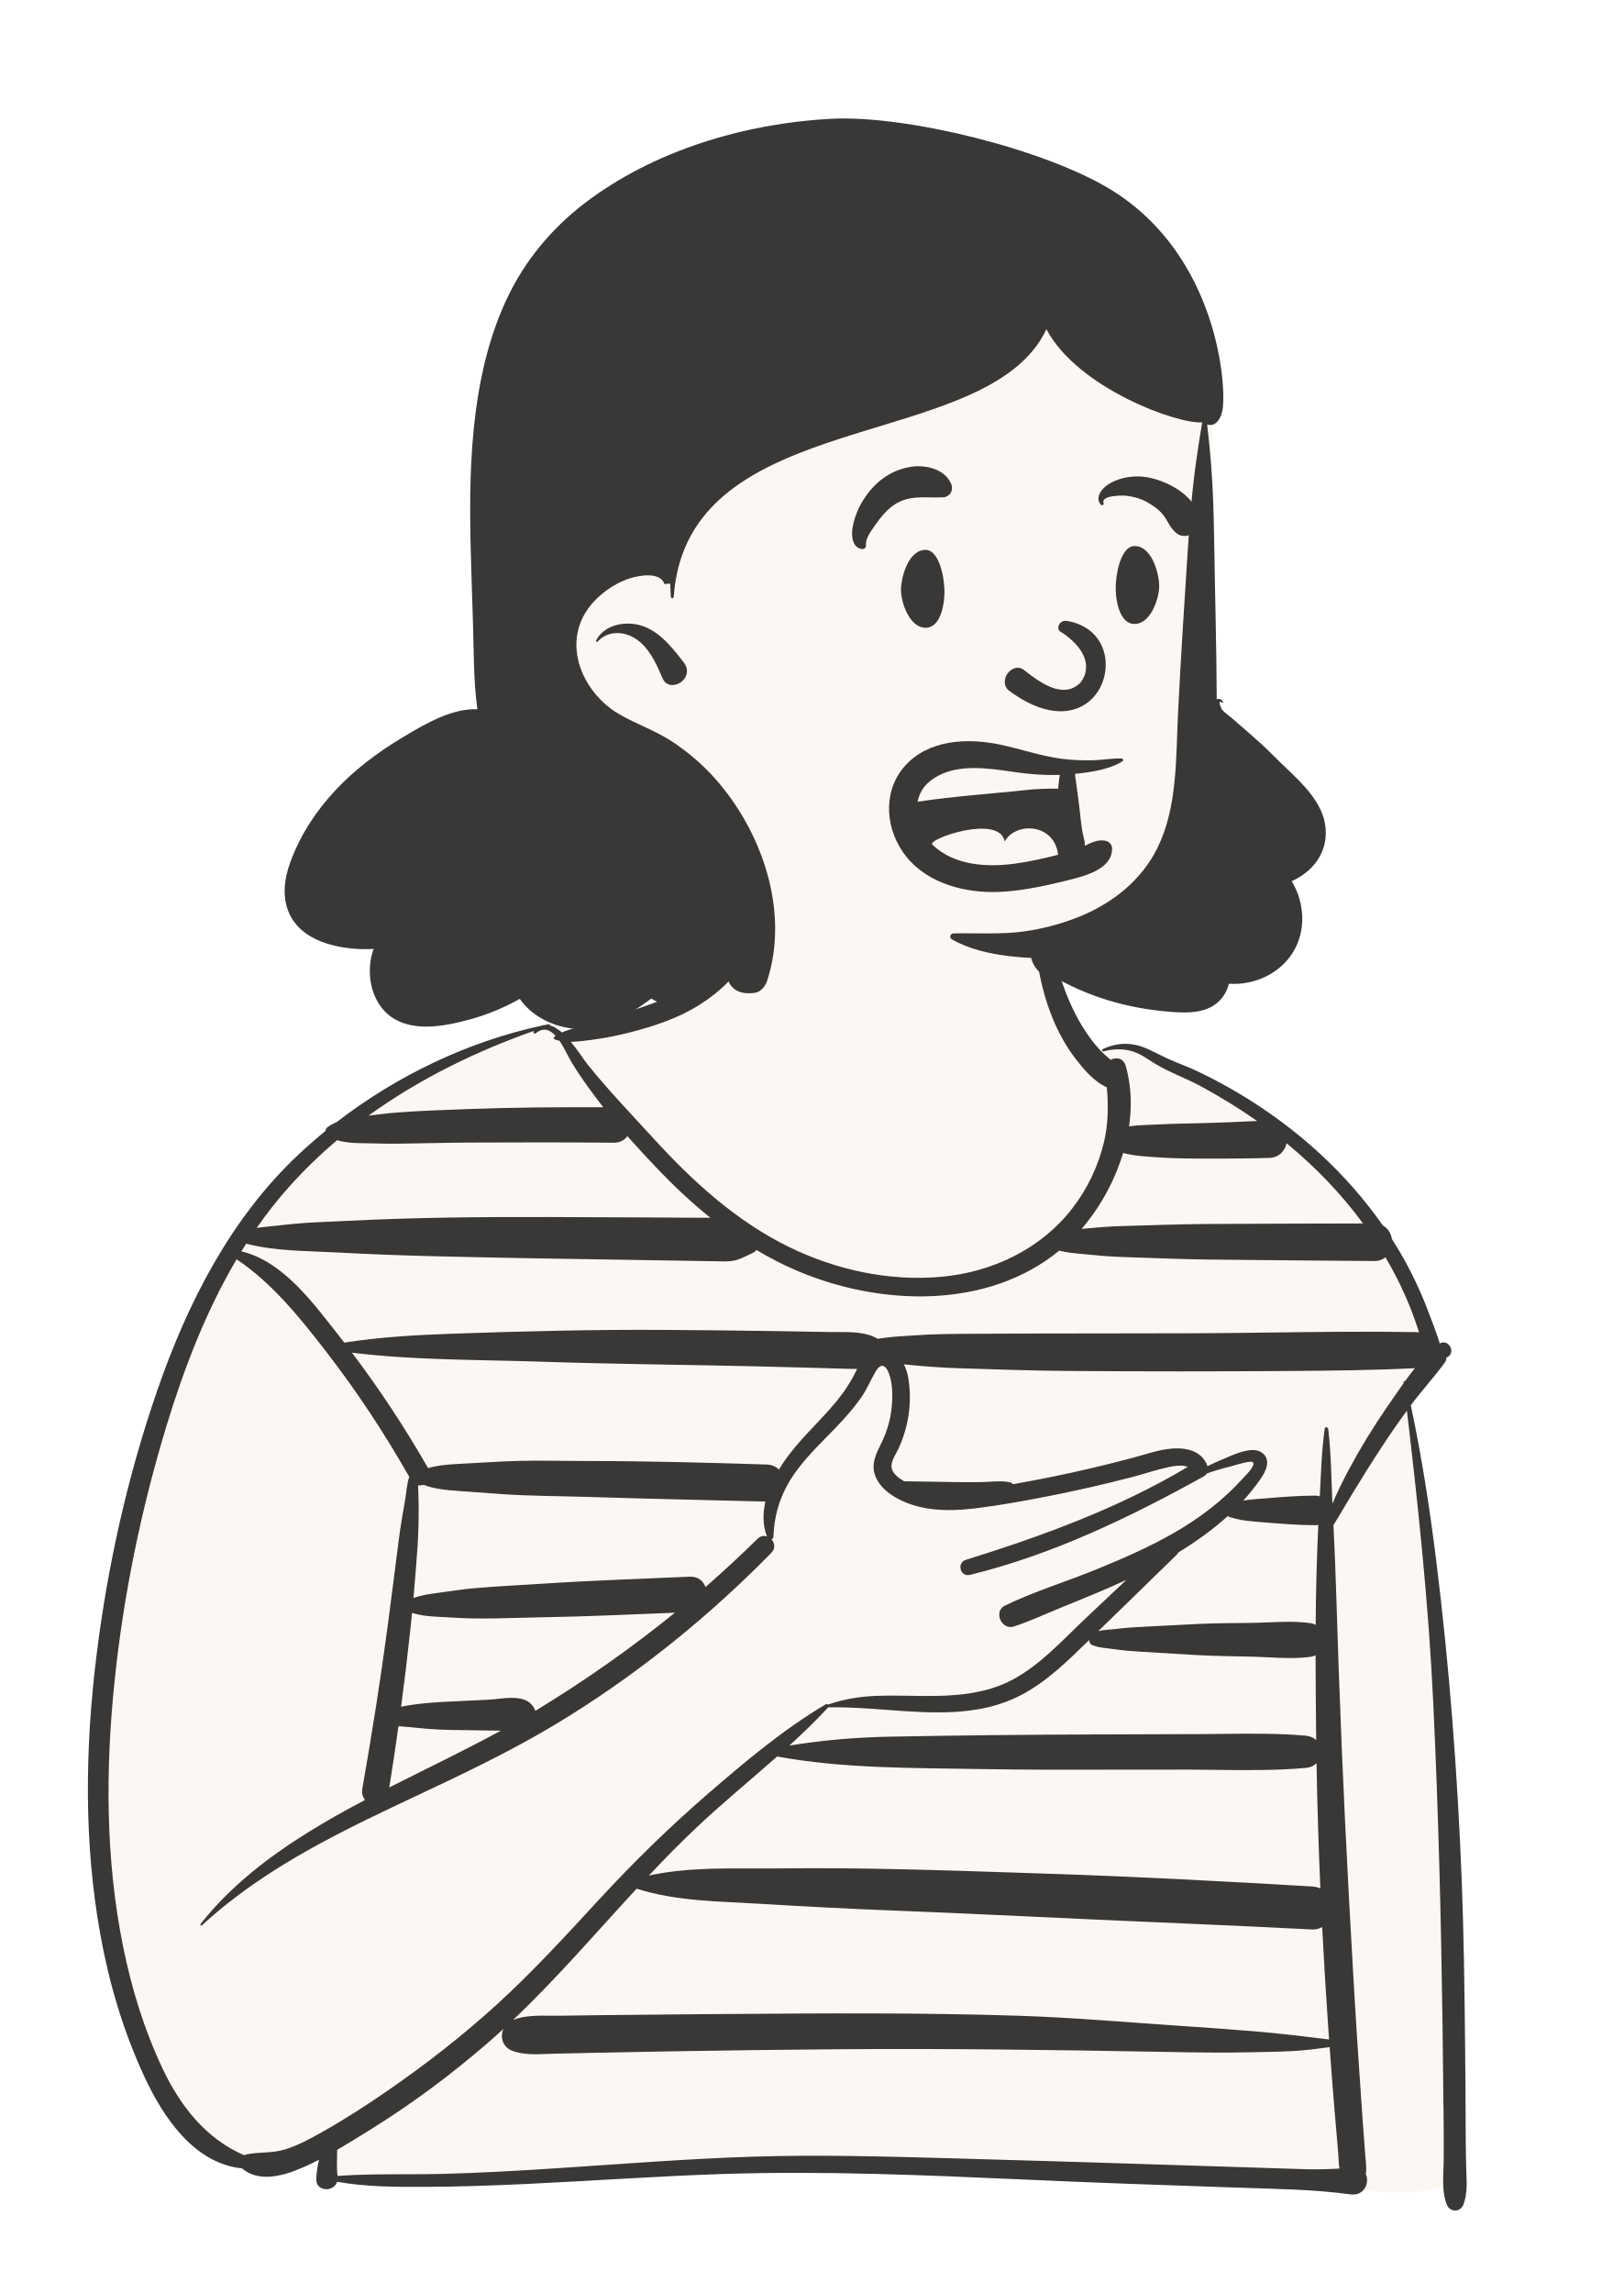
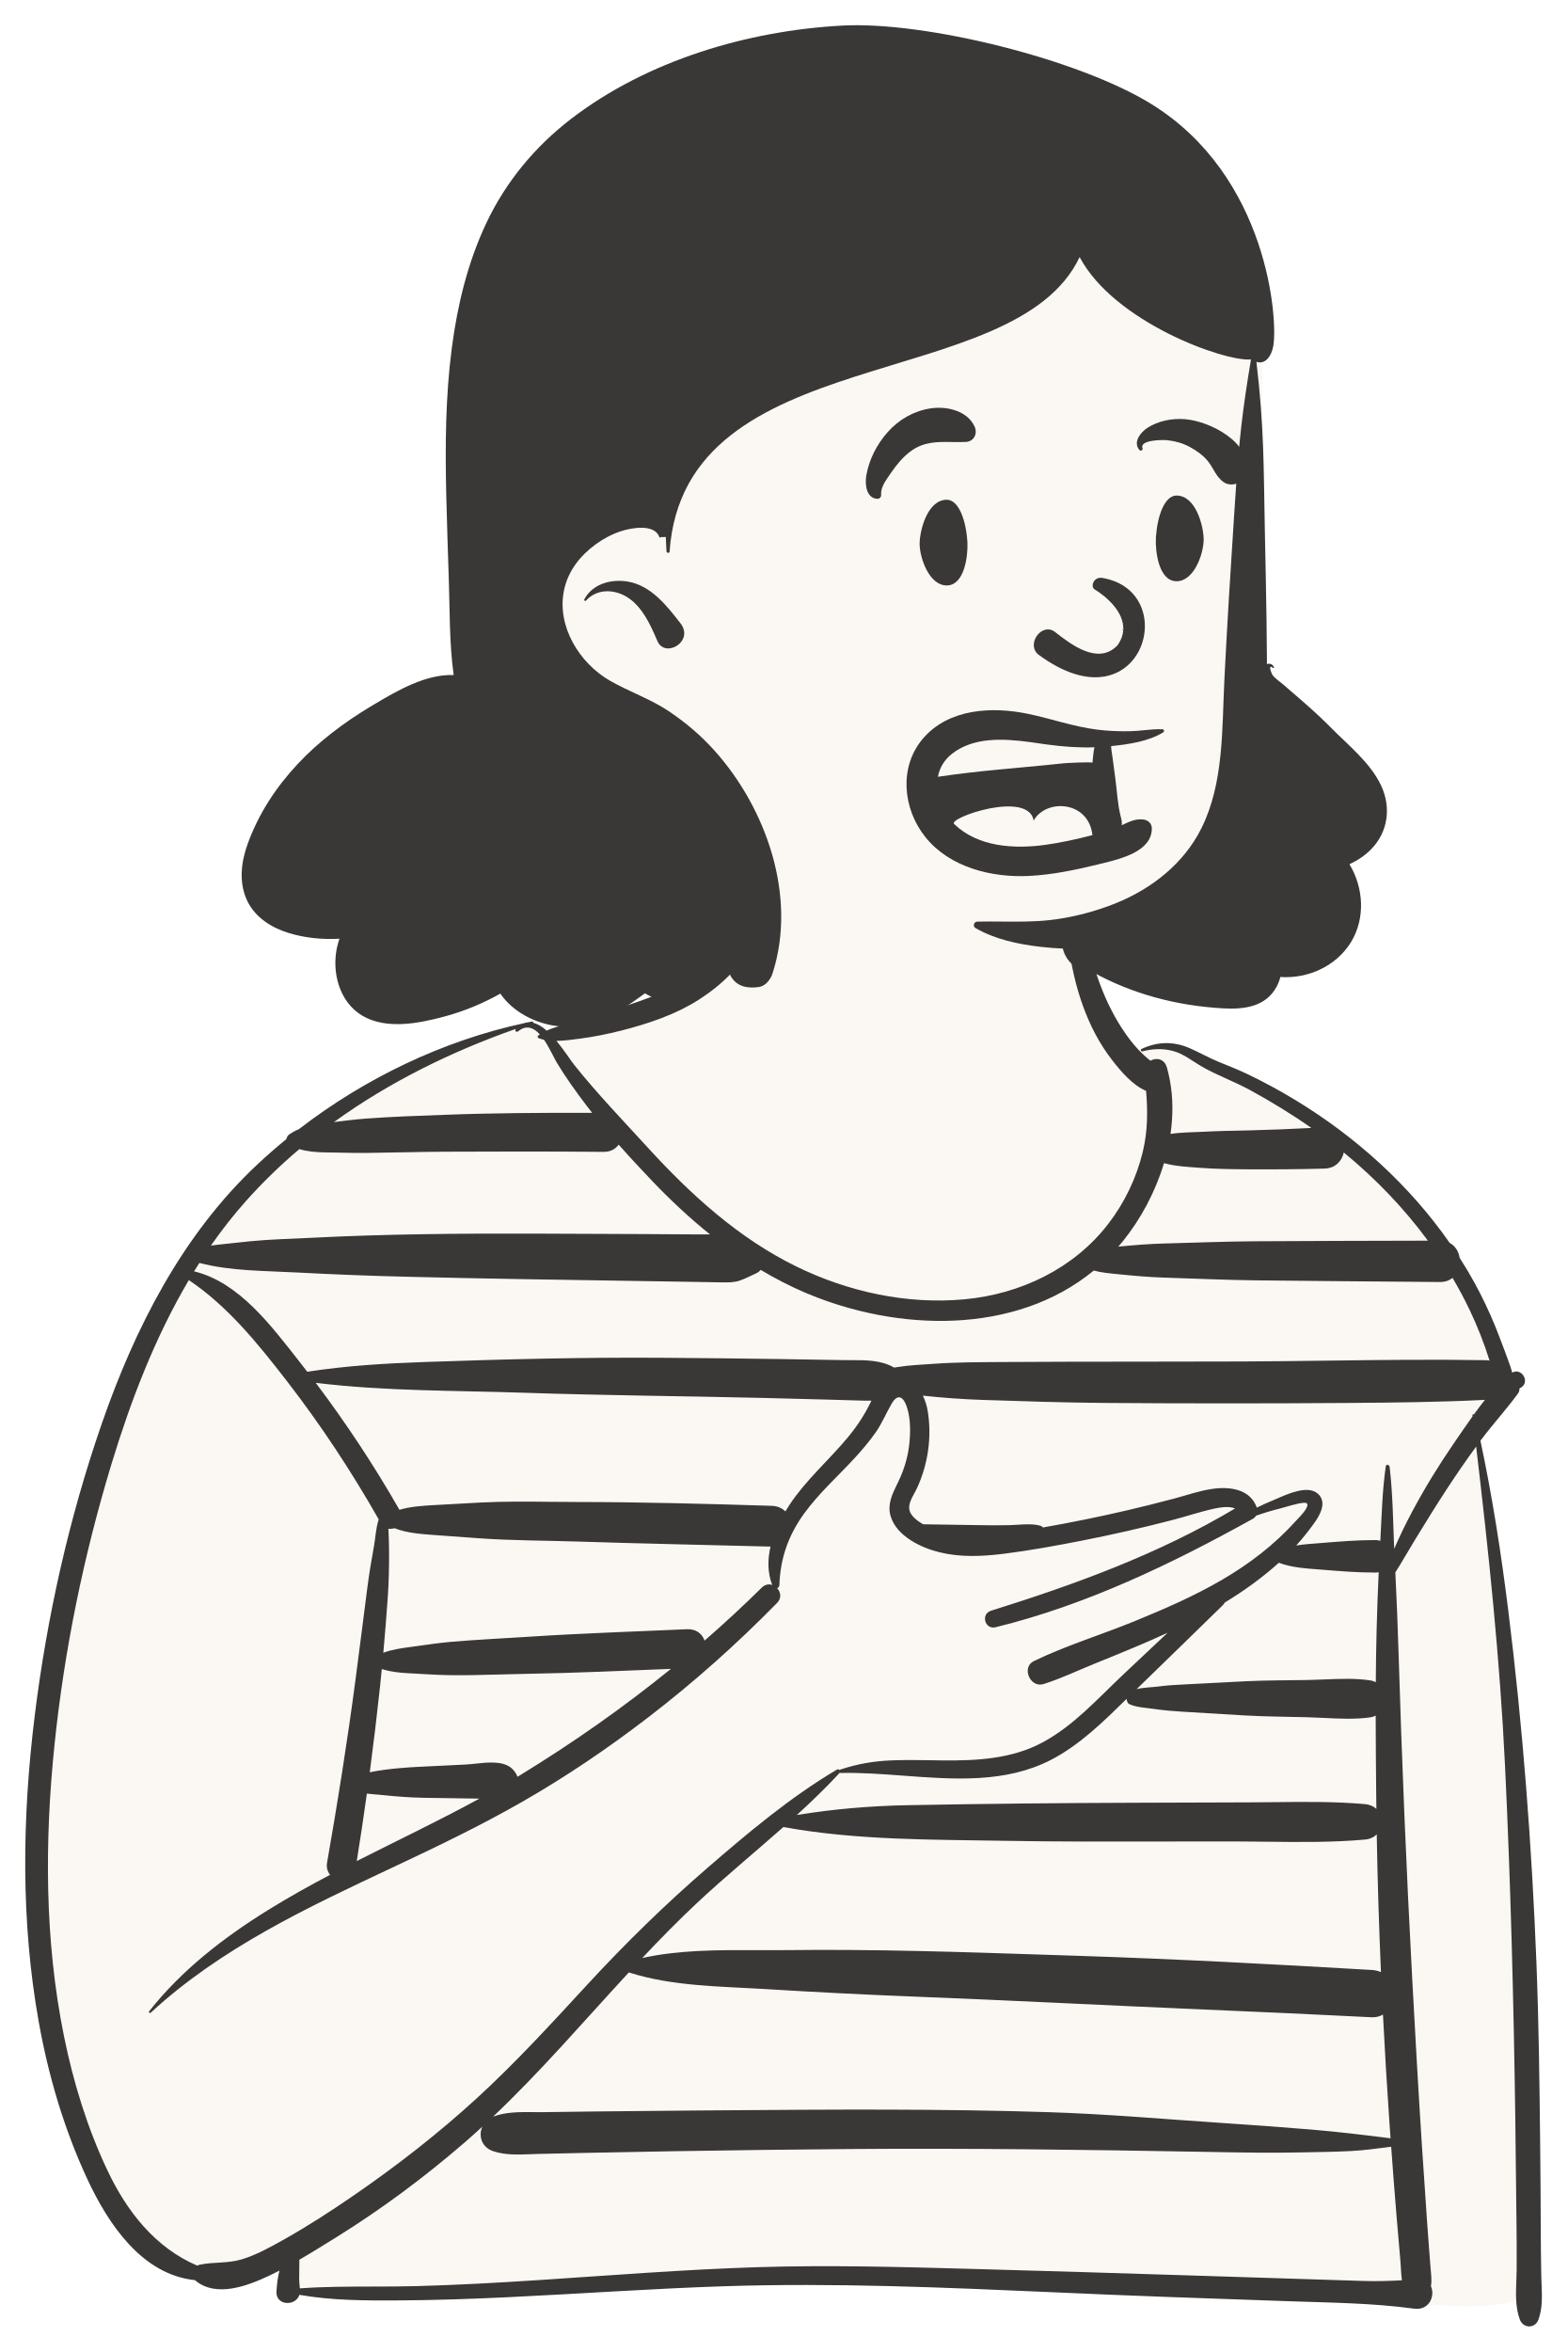
- <svg xmlns="http://www.w3.org/2000/svg" viewBox="0 0 850 1200">
+ <svg xmlns="http://www.w3.org/2000/svg" viewBox="34 50 746 1119">
  <g>
    <g transform="translate(0 459)">
      <path d="M700.283 450.342C693.597 429.797 701.561 406.067 696.356 383.919C694.572 375.159 691.181 342.612 687.777 323.581C685.873 312.935 697.266 309.629 699.016 305.38C711.338 267.21 621.451 177.413 615.964 174.105C607.742 169.353 600.467 165.263 592.433 160.408C568.997 152.176 540.894 129.274 519.647 143.984C482.835 89.186 497.398 21.671 477.423 13.647C457.448 5.622 398.46 -10.596 364.736 10.114C344.522 25.07 346.012 50.817 336.789 72.05C331.375 82.045 328.716 96.524 322.413 103.043C301 125.192 274.298 129.011 244.445 132.771C242.172 133.057 239.78 126.873 237.57 127.637C187.214 145.041 128.62 150.119 71.592 247.574C63.538 261.511 41.811 283.872 49.076 299.978C1.208 411.288 -45.892 661.824 85.453 724.304C89.651 726.989 118.133 712.589 122.774 712.722C130.51 712.945 115.687 731.728 122.774 728.381C174.803 732.329 461.09 722.145 570.828 732.329C646.292 731.764 694.088 744.995 711.513 731.764C704.547 714.931 704.87 696.899 707.072 679.102C723.109 667.168 703.284 583.066 704.962 558.439C719.974 540.443 708.021 472.95 700.283 450.342Z" transform="translate(49.42056 -49.41774)" fill="#FBF8F3" stroke="none" />
      <path d="M721.569 677.844C721.805 683.517 722.041 689.202 720.089 694.574C718.496 698.956 712.852 698.88 711.238 694.574C709.072 688.797 709.322 682.315 709.565 676.032C709.633 674.284 709.699 672.552 709.714 670.854C709.781 662.696 709.694 654.544 709.607 646.386C709.44 630.721 709.294 615.055 709.077 599.39C708.301 543.319 706.874 487.219 704.185 431.205C701.743 380.348 696.424 329.764 690.44 279.231C685.62 285.817 681.007 292.542 676.535 299.372C671.357 307.281 666.402 315.296 661.477 323.364C659.022 327.389 656.645 331.458 654.221 335.501C653.493 336.714 652.74 337.913 651.985 339.11C652.619 351.741 653.121 364.385 653.506 377.025C655.082 428.881 657.225 480.725 660.024 532.53C661.432 558.585 662.879 584.643 664.561 610.682C665.391 623.532 666.266 636.381 667.172 649.225C667.636 655.813 668.131 662.398 668.655 668.981C668.711 669.694 668.778 670.397 668.843 671.09C669.101 673.82 669.343 676.388 668.934 678.774C670.991 683.227 668.197 690.374 660.904 689.38C641.07 686.676 621.095 686.541 601.1 685.836C581.53 685.145 561.96 684.456 542.39 683.765C524.804 683.145 507.202 682.37 489.591 681.596C437.343 679.297 385.018 676.996 332.801 678.706C298.32 679.835 263.903 682.319 229.445 683.944C212.078 684.762 194.697 685.364 177.31 685.46C161.749 685.546 145.862 685.508 130.477 682.803C128.68 688.389 119.189 688.007 119.562 681.276C119.741 678.035 120.128 674.577 120.986 671.274C119.362 672.108 117.731 672.922 116.087 673.696C105.717 678.576 90.949 684.217 81.03 676.049C80.939 675.973 80.863 675.888 80.782 675.807C55.502 673.214 39.407 648.954 29.519 627.658C18.508 603.946 11.048 578.682 6.44 552.974C-2.142 505.096 -1.46 455.946 4.457 407.796C10.261 360.559 20.816 313.38 36.409 268.389C52.238 222.721 74.849 178.321 110.535 144.944C114.966 140.8 119.552 136.796 124.278 132.938C124.421 132.071 124.919 131.234 125.67 130.707C127.129 129.682 128.662 128.871 130.247 128.21C161.685 103.958 198.759 86.155 237.365 77.795C238.008 77.563 238.652 77.435 239.299 77.389C239.943 77.256 240.585 77.114 241.229 76.985C241.633 76.905 241.842 77.326 241.681 77.597C243.873 78.12 246.05 79.501 248.137 81.332C252.137 79.521 256.818 78.498 260.761 77.325C266.955 75.483 273.17 73.655 279.312 71.651C290.396 68.034 301.83 64.534 311.891 58.508C322.608 52.09 328.215 47.753 332.086 36.11C336.111 23.997 339.172 17.861 341.195 5.251C342.512 -2.952 356.653 -0.966 355.679 7.212C352.598 33.081 343.578 51.858 320.471 66.661C309.551 73.656 296.373 78.078 283.876 81.256C277.192 82.956 270.507 84.315 263.667 85.193C260.361 85.617 256.528 86.176 252.793 86.21C256.463 90.625 259.557 95.526 261.49 97.94C272.398 111.561 284.602 124.228 296.372 137.102C316.789 159.436 339.52 180.128 366.921 193.54C391.556 205.598 419.612 211.729 447.028 209.162C473.527 206.68 498.927 194.637 515.345 173.323C523.175 163.158 528.874 151.293 531.85 138.811C534.125 129.275 534.223 119.633 533.367 110.001C526.818 107.234 521.164 100.442 517.183 95.311C511.191 87.587 506.779 79.032 503.436 69.864C499.949 60.304 497.773 50.407 496.424 40.339C495.773 35.487 495.492 30.643 495.288 25.754C495.255 24.984 495.212 24.198 495.169 23.402C494.963 19.645 494.746 15.666 495.578 12.102C495.749 11.368 496.823 11.246 497.18 11.892C499.083 15.341 499.837 19.522 500.873 23.307C502.065 27.661 503.331 31.995 504.501 36.352C506.834 45.043 509.216 53.79 512.578 62.15C515.897 70.405 520.28 78.595 525.703 85.67C528.314 89.075 531.316 92.315 534.651 95.023C534.918 95.24 535.196 95.44 535.472 95.643C538.256 94.051 542.091 94.682 543.288 98.889C543.85 100.866 544.307 102.866 544.684 104.881C544.684 104.884 544.685 104.887 544.685 104.89C546.246 113.253 546.244 121.915 544.995 130.5C550.174 129.663 555.563 129.748 560.745 129.447C568.026 129.023 575.314 128.99 582.605 128.796C592.422 128.536 602.236 128.161 612.043 127.642C602.578 121.01 592.683 114.969 582.558 109.467C574.901 105.309 566.55 102.405 559.08 97.95C554.886 95.45 551.236 92.454 546.435 91.098C541.535 89.714 536.528 89.928 531.64 91.202C530.98 91.374 530.515 90.376 531.164 90.071C538.756 86.508 546.387 86.315 554.116 89.68C558.866 91.749 563.336 94.325 568.156 96.296C572.684 98.145 577.228 99.911 581.641 102.029C612.182 116.692 640.137 137.277 662.518 162.777C667.985 169.006 673.114 175.544 677.862 182.346C680.568 183.792 682.143 186.495 682.58 189.411C685.08 193.316 687.467 197.294 689.697 201.357C693.393 208.093 696.671 215.043 699.586 222.151C700.397 224.13 708.055 243.784 707.523 244.09C712.134 241.429 716.299 248.588 711.687 251.214C711.48 251.332 711.276 251.436 711.073 251.535C711.078 252.41 710.872 253.276 710.379 253.952C704.819 261.565 698.383 268.555 692.724 276.117C692.644 276.225 692.566 276.335 692.486 276.442C698.169 303.143 702.357 330.165 705.731 357.249C712.673 412.958 716.926 468.907 719.134 524.993C720.251 553.363 720.579 581.773 720.893 610.161C721.048 624.194 721.143 638.226 721.19 652.259C721.214 659.438 721.291 666.612 721.431 673.79C721.457 675.137 721.513 676.49 721.569 677.844ZM244.883 83.146C244.647 83.306 244.392 83.449 244.166 83.62C243.652 84.006 243.733 84.704 244.339 84.938C245.145 85.253 245.992 85.491 246.864 85.679C249.512 89.52 251.581 94.268 253.026 96.674C257.177 103.588 261.95 110.174 266.806 116.604C267.782 117.895 268.777 119.172 269.776 120.446C246.261 120.39 222.758 120.51 199.257 121.399C186.884 121.868 174.469 122.261 162.122 123.189C157.045 123.571 151.971 124.212 146.91 124.846C173.25 105.806 202.872 91.267 233.559 80.473C233.517 80.52 233.474 80.555 233.432 80.602C232.756 81.352 233.765 82.324 234.526 81.696C238.518 78.395 241.983 79.944 244.883 83.146ZM130.444 137.714C121.417 145.348 112.886 153.6 104.96 162.503C98.997 169.2 93.481 176.266 88.36 183.624C89.367 183.463 90.393 183.32 91.463 183.206C96.692 182.649 101.92 182.052 107.154 181.54C116.804 180.596 126.564 180.395 136.248 179.899C171.139 178.11 206.184 177.819 241.12 177.911C258.693 177.958 276.266 178.03 293.839 178.127C302.595 178.174 311.353 178.229 320.11 178.288C321.786 178.299 323.471 178.287 325.157 178.275L325.834 178.271C316.014 170.38 306.789 161.721 298.136 152.645C292.81 147.059 287.528 141.383 282.403 135.573C280.926 137.633 278.533 139.051 275.216 139.022C249.899 138.802 224.574 138.809 199.257 138.947C186.875 139.014 174.501 139.405 162.122 139.532C158.13 139.573 154.133 139.485 150.137 139.397L150.135 139.397C147.696 139.344 145.257 139.29 142.821 139.266C138.608 139.223 134.427 138.893 130.444 137.714ZM541.902 144.383C547.393 145.907 553.06 146.16 558.865 146.598C566.485 147.175 574.087 147.272 581.727 147.321C593.908 147.399 606.092 147.315 618.269 146.979C623.5 146.835 626.556 143.334 627.463 139.324C627.589 139.426 627.719 139.526 627.845 139.63C642.666 151.841 656.095 165.807 667.475 181.266C640.069 181.352 612.66 181.37 585.254 181.554C570.765 181.652 556.265 182.247 541.78 182.62C534.674 182.802 527.672 183.391 520.596 184.063C520.456 184.077 520.308 184.089 520.165 184.102C520.915 183.237 521.659 182.36 522.386 181.458C530.844 170.977 537.801 158.063 541.902 144.383ZM508.481 195.489C470.964 226.305 414.969 224.622 371.313 206.071C363.936 202.936 356.834 199.262 349.98 195.167C349.402 195.848 348.694 196.425 347.823 196.815C345.327 197.932 342.811 199.281 340.23 200.18C337.443 201.151 334.828 201.159 331.903 201.114C326.667 201.034 321.431 200.933 316.196 200.846C306.49 200.684 296.784 200.529 287.078 200.381C252.106 199.85 217.148 199.311 182.183 198.452C164.593 198.02 147.061 197.364 129.492 196.415C114.25 195.591 97.793 195.79 82.875 191.856C82.024 193.185 81.186 194.523 80.36 195.869C101.892 201.008 117.404 222.239 130.489 238.823C131.745 240.415 132.973 242.028 134.213 243.633C152.68 240.754 171.317 239.647 190.025 238.996C227.626 237.685 265.159 236.724 302.784 236.982C321.742 237.112 340.7 237.317 359.656 237.598C369.3 237.741 378.944 237.903 388.589 238.085C390.006 238.111 391.443 238.108 392.891 238.105C400.017 238.088 407.352 238.071 413.461 241.641C414.09 241.553 414.714 241.465 415.327 241.366C420.811 240.472 426.414 240.292 431.951 239.88C442.59 239.089 453.177 239.087 463.843 239.01C485.96 238.852 508.076 238.84 530.192 238.827C546.616 238.818 563.04 238.808 579.466 238.74C592.876 238.684 606.289 238.513 619.703 238.342C644.832 238.022 669.964 237.702 695.083 238.137C695.693 238.148 696.263 238.214 696.811 238.309C694.252 230.155 691.136 222.18 687.459 214.463C684.938 209.172 682.176 204.012 679.207 198.979C677.693 200.2 675.697 200.96 673.202 200.937C643.886 200.676 614.569 200.507 585.254 200.145C570.763 199.966 556.265 199.289 541.78 198.837C534.348 198.604 527.02 197.921 519.624 197.178C516.332 196.848 512.209 196.509 508.481 195.489ZM103.099 665.901C96.398 667.95 89.746 667.061 83.032 668.465C82.619 668.551 82.238 668.711 81.889 668.922C61.783 660.332 48.381 643.094 39.209 623.778C29.541 603.417 22.877 581.651 18.413 559.587C9.209 514.1 9.193 466.936 13.957 420.918C18.638 375.708 27.906 330.743 41.132 287.264C50.213 257.41 61.786 227.249 77.855 200.028C96.41 212.46 110.8 230.36 124.356 247.856C140.555 268.765 155.153 290.891 168.22 313.881C166.869 317.819 166.659 322.759 166.011 326.279C164.762 333.067 163.634 339.94 162.747 346.786C160.852 361.419 159.034 376.06 157.097 390.687C153.266 419.611 148.692 448.456 143.639 477.19C143.23 479.52 143.884 481.488 145.087 482.965C135.065 488.247 125.174 493.764 115.537 499.744C94.35 512.891 74.549 528.206 59.003 547.848C58.599 548.358 59.232 549.04 59.732 548.578C93.07 517.774 134.488 498.434 175.153 479.321C195.934 469.553 216.613 459.628 236.551 448.208C257.401 436.268 277.285 422.774 296.343 408.15C318.105 391.452 338.59 373.196 357.793 353.61C360.055 351.301 359.507 348.411 357.805 346.585C358.38 346.407 358.844 345.907 358.874 345.073C359.335 332.282 363.176 321.385 370.696 311.033C377.672 301.428 386.563 293.513 394.583 284.823C398.147 280.961 401.553 276.938 404.594 272.646C407.725 268.229 409.632 263.353 412.357 258.738C415.54 253.345 418.248 256.1 419.723 260.982C421.396 266.516 421.292 272.995 420.62 278.684C419.909 284.704 418.076 290.573 415.436 296.014C415.275 296.345 415.113 296.676 414.95 297.008C412.604 301.801 410.205 306.703 411.766 312.182C414.509 321.809 426.269 327.384 435.178 329.552C445.098 331.966 455.475 331.497 465.52 330.245C478.1 328.676 490.62 326.38 503.055 323.938C517.456 321.111 531.772 317.848 545.976 314.161C552.653 312.428 559.283 310.149 566.025 308.714C568.429 308.203 572.878 307.435 575.703 308.688C539.388 330.336 499.797 344.758 459.586 357.325C454.59 358.885 456.639 366.43 461.752 365.18C504.951 354.618 545.593 335.015 584.272 313.545C584.864 313.215 585.366 312.706 585.735 312.104C589.626 310.735 593.582 309.546 597.616 308.565C597.964 308.48 598.59 308.298 599.382 308.067C602.697 307.103 608.916 305.294 609.852 306.243C611.268 307.678 607.237 311.896 605.189 314.038C604.862 314.381 604.585 314.67 604.39 314.887C594.282 326.084 582.259 335.223 569.245 342.778C556.044 350.44 541.998 356.549 527.886 362.314C512.078 368.772 495.369 373.848 480.003 381.271C473.899 384.22 478.182 394.237 484.613 392.206C492.901 389.587 500.954 385.738 509.008 382.468C515.85 379.692 522.693 376.917 529.496 374.046C534.239 372.044 538.95 369.975 543.615 367.813C536.627 374.389 529.638 380.965 522.651 387.544C510.551 398.936 499.054 411.913 484.262 419.903C469.648 427.797 452.976 428.715 436.709 428.545C434.849 428.525 432.991 428.497 431.134 428.468C424.837 428.371 418.551 428.275 412.244 428.529C403.649 428.875 396.016 430.196 387.871 432.901C387.721 432.951 387.612 433.041 387.52 433.143C387.235 432.796 386.752 432.622 386.253 432.917C364.12 446.003 343.945 462.979 324.542 479.757C304.544 497.05 285.727 515.439 267.798 534.864C250.637 553.455 233.613 572.118 214.939 589.224C196.706 605.926 177.221 621.092 156.875 635.128C145.789 642.776 134.429 650.141 122.675 656.725C116.394 660.243 110.015 663.787 103.099 665.901ZM361.733 310.073C362.374 309.001 363.031 307.956 363.699 306.943C371.528 295.075 382.445 285.701 391.483 274.819C395.734 269.701 399.382 264.186 402.283 258.194C402.412 257.928 402.544 257.659 402.674 257.39C400.951 257.435 399.23 257.389 397.567 257.339C392.246 257.178 386.925 257.024 381.605 256.875C371.297 256.587 360.987 256.319 350.677 256.075C313.091 255.185 275.497 254.911 237.924 253.638C204.761 252.515 171.22 252.946 138.244 248.901C152.778 268.178 166.087 288.339 178.076 309.309C183.278 307.767 188.937 307.391 194.264 307.089C201.883 306.657 209.503 306.207 217.126 305.829C227.996 305.29 238.947 305.4 249.87 305.509C254.202 305.553 258.529 305.596 262.845 305.599C293.667 305.62 324.457 306.46 355.262 307.421C358.037 307.507 360.191 308.535 361.733 310.073ZM679.779 277.735C672.58 288.205 665.966 298.984 659.987 310.196C656.904 315.979 654.028 321.877 651.439 327.895C650.901 314.883 650.783 301.717 649.262 288.833C649.153 287.903 647.602 287.451 647.439 288.585C645.759 300.268 645.482 312.253 644.847 324.061C644.116 323.837 643.308 323.708 642.418 323.708C633.778 323.708 625.268 324.416 616.659 325.114C612.801 325.426 608.765 325.665 604.83 326.28C607.997 322.782 610.947 319.087 613.67 315.233C616.447 311.302 619.621 305.159 614.782 301.383C610.088 297.72 601.435 301.479 595.893 303.887C595.124 304.221 594.414 304.529 593.784 304.788C591.167 305.862 588.6 307.031 586.073 308.274C582.882 299.334 573.101 298.149 564.716 299.383C558.738 300.264 552.935 302.309 547.109 303.866C539.712 305.842 532.284 307.702 524.829 309.448C511.404 312.59 497.887 315.337 484.306 317.717C483.947 317.3 483.449 316.971 482.784 316.805C479.427 315.966 475.82 316.196 472.279 316.422C470.914 316.51 469.56 316.596 468.233 316.621C463.329 316.712 458.424 316.705 453.52 316.604C444.759 316.425 436.007 316.352 427.248 316.2C424.758 314.691 421.601 312.525 420.828 309.684C420.083 306.949 421.707 303.987 423.13 301.39C423.552 300.621 423.956 299.883 424.276 299.194C429.649 287.606 431.528 274.638 429.42 262.018C429.044 259.768 428.27 257.308 427.152 255.003C436.749 256.03 446.221 256.727 455.87 257.042C475.137 257.669 494.403 258.326 513.679 258.469C552.22 258.756 590.762 258.758 629.303 258.476C651.095 258.317 672.837 258.117 694.602 257.004C692.828 259.252 691.103 261.549 689.419 263.881C689.071 263.777 688.616 263.964 688.669 264.396C688.686 264.547 688.704 264.697 688.722 264.847C685.649 269.139 682.691 273.499 679.779 277.735ZM323.286 371.538C322.145 368.366 319.365 365.926 314.936 366.128C289.696 367.274 264.409 368.069 239.198 369.73C226.917 370.54 214.586 371.085 202.325 372.159C196.001 372.714 189.688 373.745 183.391 374.565C179.074 375.128 174.554 375.781 170.413 377.315C171.216 368.45 171.924 359.578 172.539 350.693C173.032 343.555 173.182 336.352 173.144 329.196C173.125 325.574 173.002 321.931 172.827 318.31C173.199 318.385 173.572 318.422 173.938 318.377C174.584 318.297 175.187 318.221 175.747 318.071C181.55 320.342 188.118 320.843 194.264 321.282C201.554 321.801 208.842 322.354 216.132 322.874C231.643 323.981 247.3 323.909 262.845 324.416C293.446 325.413 324.053 325.993 354.66 326.812C353.24 332.905 353.19 339.162 355.463 345.061C353.88 344.536 352.057 344.78 350.501 346.317C341.685 355.026 332.606 363.426 323.286 371.538ZM643.083 366.125C642.863 374.53 642.746 382.941 642.686 391.353C641.959 390.936 641.14 390.632 640.217 390.492C633.028 389.395 625.471 389.713 618.041 390.027C615.346 390.14 612.668 390.253 610.031 390.298C600.452 390.458 590.84 390.404 581.27 390.856C571.681 391.309 562.096 391.85 552.509 392.346C548.011 392.581 543.562 392.782 539.099 393.391C536.041 393.808 532.13 393.778 528.863 394.648C542.568 381.375 556.199 368.024 569.867 354.714C570.276 354.314 570.572 353.892 570.779 353.462C579.893 347.909 588.641 341.659 596.563 334.502C602.846 336.924 609.998 337.23 616.659 337.77C625.27 338.469 633.775 339.176 642.418 339.176C643.002 339.176 643.549 339.119 644.064 339.018C643.641 348.049 643.32 357.08 643.083 366.125ZM231.061 431.944C232.453 433.017 233.629 434.6 234.252 436.323C234.61 436.106 234.973 435.898 235.331 435.679C260.431 420.337 284.494 403.471 307.267 384.986C284.585 385.881 261.89 386.964 239.198 387.341C234.99 387.411 230.774 387.527 226.556 387.643L226.555 387.643C218.142 387.875 209.72 388.107 201.329 387.975C195.023 387.876 188.694 387.368 182.394 387.068C178.19 386.868 173.76 386.387 169.684 385.076C169.405 387.921 169.123 390.766 168.819 393.61C167.369 407.158 165.747 420.681 163.959 434.182C172.611 432.338 184.391 431.737 186.699 431.625C194.304 431.253 201.91 430.881 209.515 430.508C210.929 430.439 212.506 430.27 214.162 430.092C220.027 429.463 226.887 428.728 231.061 431.944ZM387.608 434.369C387.573 434.424 387.55 434.483 387.503 434.536C381.053 441.507 374.208 448.11 367.167 454.524C384.557 451.669 402.128 450.184 419.776 449.848C456.067 449.157 492.335 448.803 528.632 448.682C546.608 448.622 564.585 448.562 582.56 448.503C586.573 448.489 590.591 448.444 594.609 448.399C608.919 448.239 623.246 448.079 637.488 449.333C639.817 449.538 641.642 450.389 642.97 451.605C642.946 449.534 642.906 447.462 642.886 445.389C642.767 432.672 642.651 419.948 642.636 407.223C641.923 407.616 641.12 407.9 640.217 408.03C632.982 409.073 625.437 408.698 617.997 408.328C615.322 408.195 612.66 408.063 610.031 407.998C600.12 407.751 590.177 407.705 580.279 407.145C570.359 406.584 560.443 405.954 550.526 405.359C546.028 405.089 541.649 404.709 537.19 404.059C533.313 403.495 529.084 403.391 525.473 401.807C524.589 401.421 524.22 400.371 524.148 399.499C524.142 399.419 524.135 399.339 524.129 399.26C513.142 410.007 501.824 421.188 488.157 428.262C466.577 439.433 441.962 437.599 417.849 435.802C407.754 435.05 397.748 434.304 388.09 434.522C387.888 434.526 387.734 434.462 387.608 434.369ZM162.58 444.335C164.497 444.59 166.398 444.673 167.852 444.821C175.152 445.557 182.338 446.225 189.675 446.332C196.95 446.438 204.224 446.544 211.499 446.651C213.046 446.672 214.593 446.696 216.14 446.718C196.984 457.182 177.24 466.554 157.775 476.422C159.49 465.742 161.091 455.046 162.58 444.335ZM360.788 460.24C395.755 466.606 431.27 466.17 466.714 466.8C491.414 467.24 516.137 467.181 540.854 467.123L540.91 467.123C552.467 467.096 564.021 467.069 575.57 467.093C580.498 467.103 585.437 467.163 590.38 467.222C606.104 467.412 621.869 467.602 637.488 466.208C639.914 465.991 641.794 465.071 643.135 463.766C643.509 485.602 644.194 507.43 645.139 529.248C643.807 528.682 642.353 528.338 640.842 528.249C594.492 525.522 548.139 523.048 501.732 521.537C496.812 521.376 491.893 521.213 486.972 521.049L486.967 521.049L486.93 521.048C445.482 519.671 403.998 518.293 362.54 518.795C357.736 518.853 352.874 518.833 347.982 518.814C329.81 518.742 311.218 518.667 293.627 522.555C302.113 513.538 310.781 504.688 319.848 496.214C333.067 483.861 347.173 472.29 360.788 460.24ZM352.595 537.356C330.828 536.018 308.159 536.093 287.236 529.411C265.9 552.506 245.443 576.417 222.608 598.053C222.679 598.026 222.74 597.987 222.812 597.961C228.812 595.749 235.455 595.813 241.933 595.876L241.939 595.876C243.631 595.893 245.311 595.909 246.966 595.885C254.92 595.77 262.874 595.664 270.828 595.567C286.737 595.375 302.646 595.221 318.556 595.108C323.162 595.075 327.769 595.041 332.376 595.006L332.38 595.006C384.018 594.623 435.724 594.239 487.325 595.907C514.898 596.797 542.465 599.241 569.988 601.065C584.112 602.002 598.209 603.006 612.313 604.198C624.873 605.258 637.245 606.755 649.712 608.319C649.557 606.139 649.389 603.962 649.238 601.783C648.025 584.358 646.983 566.922 646.094 549.479C644.513 550.361 642.721 550.843 640.842 550.749C614.354 549.415 587.861 548.188 561.362 547.075C514.97 545.126 468.601 542.676 422.202 540.874C398.97 539.969 375.8 538.783 352.595 537.356ZM610.056 675.346C619.012 675.631 627.967 675.917 636.924 676.202C643.048 676.396 649.063 676.215 655.117 675.883C654.696 673.044 654.677 669.993 654.422 667.006C653.8 659.762 653.17 652.518 652.557 645.274C651.63 634.303 650.8 623.325 650.005 612.344C643.7 613.146 637.356 614.038 631.05 614.379C623.179 614.803 615.267 614.86 607.387 615.038C593.019 615.363 578.664 615.098 564.297 614.833L564.293 614.833C562.913 614.807 561.533 614.782 560.153 614.757C504.142 613.747 448.161 612.984 392.141 613.436C364.297 613.662 336.454 614.007 308.612 614.473C294.36 614.712 280.108 614.983 265.857 615.285C258.565 615.439 251.274 615.602 243.983 615.773C242.747 615.802 241.514 615.849 240.285 615.897C234.371 616.125 228.535 616.35 222.812 614.504C217.143 612.674 215.56 607.102 217.538 602.78C214.696 605.387 211.825 607.967 208.897 610.493C189.849 626.926 169.655 641.959 148.291 655.247C142.431 658.891 136.502 662.6 130.461 666.089C130.483 667.57 130.449 669.052 130.415 670.539C130.345 673.594 130.275 676.652 130.692 679.717C142.189 678.895 153.761 678.878 165.321 678.861C172.278 678.851 179.231 678.84 186.161 678.655C205.528 678.135 224.873 677.049 244.204 675.796C278.976 673.539 313.724 670.728 348.561 669.641C382.421 668.585 416.288 669.52 450.139 670.454L450.142 670.454L452.832 670.529C487.664 671.49 522.49 672.559 557.317 673.668C574.896 674.227 592.476 674.787 610.056 675.346Z" transform="translate(46.00039 -0.0002790558)" fill="#3A3836" fill-rule="evenodd" stroke="none" />
    </g>
    <g transform="translate(225 0)">
      <g>
        <g>
          <path d="M344.825 46.573C314.77 5.207 259.432 -6.689 211.442 3.372C117.623 20.474 27.988 92.051 11.411 189.395C-14.452 248.286 2.063 341.045 77.279 347.975C87.987 348.579 98.594 346.114 109.322 347.445C174.793 357.903 252.16 402.671 310.115 349.876C313.02 351.957 316.846 352.963 320.103 351.704C344.771 342.171 345.93 314.594 348.033 291.925C350.75 262.634 353.298 233.327 355.674 204.008C356.523 153.446 376.565 90.263 344.825 46.573L344.825 46.573Z" transform="translate(46.99986 121.0002)" fill="#FBF8F3" stroke="none" />
          <path d="M432.671 37.369C398.211 16.158 325.43 -1.934 285.93 0.166C240.82 2.566 193.03 16.736 156.85 44.486C139.61 57.706 125.65 74.516 116.38 94.215C107.55 112.965 102.71 132.936 100.02 153.416C96.99 176.496 96.82 199.835 97.34 223.076C97.66 236.746 98.15 250.406 98.58 264.066C99.05 278.916 98.82 293.936 100.82 308.666C100.84 308.835 100.87 308.996 100.91 309.166C87.69 308.652 74.197 316.471 63.009 323.145L60.913 324.398C48.484 331.905 36.525 340.911 26.61 351.526C16.3 362.555 8.02 375.215 2.87 389.446C-0.35 398.316 -1.5 408.215 2.82 416.926C6.65 424.625 14.27 429.375 22.26 431.846C30.08 434.266 38.31 435.055 46.55 434.616C46.07 435.946 45.68 437.316 45.37 438.725C42.8 450.555 46.44 464.725 57.39 471.215C68.794 477.971 84.378 474.921 96.595 471.595L97.54 471.335C106.42 468.875 115.03 465.266 123.09 460.736C129.15 469.536 139.91 475.116 150.87 476.276C165.997 477.875 179.186 469.954 190.993 461.264L191.91 460.585C199.17 465.125 208.44 466.176 216.67 462.656C222.71 460.076 229.26 453.215 231.28 446.276C231.16 448.456 231.7 450.666 232.84 452.606C235.76 457.566 240.97 458.326 246.18 457.576C249.33 457.125 251.71 453.936 252.61 451.146C264.4 414.596 249.74 372.596 224.82 344.906C218.53 337.916 211.27 331.766 203.48 326.516C194.66 320.566 184.58 317.176 175.38 311.926C160.79 303.596 149.8 286.016 153.41 268.755C155.31 259.666 161.04 252.396 168.43 246.996C172.11 244.305 176.21 242.125 180.56 240.706C185.39 239.135 196.49 237.005 198.82 243.616C198.93 243.946 199.37 243.835 199.37 243.526L201.84 243.496L201.872 244.608C201.911 245.722 201.968 246.845 202.031 247.986L202.16 250.295C202.21 251.116 203.571 251.355 203.63 250.496C210.599 149.175 367.735 176.11 398.75 110.295C415.091 141.233 467.64 160.146 480.29 159.016C476.094 184.109 474.722 197.042 473.066 221.218L472.238 233.621C470.532 259.497 468.936 285.374 467.64 311.276C466.47 334.676 467.45 360.545 456.69 382.085C448.38 398.726 433.32 410.736 415.76 417.816C405.99 421.746 394.82 424.635 384.34 425.766C376.815 426.583 369.276 426.519 361.736 426.454C357.834 426.42 353.932 426.387 350.03 426.475C348.43 426.516 347.76 428.706 349.2 429.536C358.59 434.946 369.51 437.236 380.16 438.465C383.75 438.875 387.27 439.166 390.77 439.295C392.07 445.295 398.01 450.766 404.67 450.316C423.87 460.986 444.96 466.475 466.88 467.736L467.259 467.757C476.998 468.265 487.267 467.033 492.43 457.545C493.25 456.036 493.87 454.446 494.27 452.816C507.29 453.736 520.81 447.746 527.84 436.305C534.86 424.906 533.88 410.256 527.15 399.176C530.93 397.436 534.41 395.135 537.39 392.125C545.58 383.835 547.1 372.045 542.17 361.646C537.01 350.755 526.62 342.606 518.33 334.186L517.094 332.942C512.544 328.41 507.827 324.194 502.95 319.986L499.175 316.725L495.4 313.456C494.01 312.266 492.03 310.956 490.84 309.566C489.98 308.555 488.2 303.585 490.7 305.766C490.92 305.956 491.37 305.776 491.24 305.446C490.72 304.085 489.32 303.436 487.9 303.965C487.84 289.939 487.602 275.917 487.326 261.897L486.9 240.866C486.28 209.366 486.57 191.465 482.88 160.146C487.23 161.545 490.01 157.335 490.88 152.786C493.17 140.866 488.818 71.928 432.671 37.369ZM183.82 264.706C175.95 263.366 166.98 265.706 163.04 273.136C162.77 273.626 163.44 274.206 163.84 273.756C169.42 267.616 178.34 268.296 184.66 272.916C190.606 277.27 194.047 284.311 196.96 290.988L197.82 292.977C201.45 301.396 215.55 293.206 208.79 284.517C202.35 276.227 194.85 266.586 183.82 264.706Z" transform="translate(-75.99979 62.00021)" fill="#3A3836" fill-rule="evenodd" stroke="none" />
        </g>
      </g>
      <g transform="translate(159 186)">
        <g>
          <path d="M30.855 0.284C38.347 -0.855 48.268 1.309 51.761 8.927C53.317 12.321 51.474 16.074 47.551 16.262C45.297 16.37 43.098 16.333 40.943 16.297C34.037 16.181 27.588 16.072 21.245 20.771C17.664 23.425 14.653 27.099 12.126 30.764L11.17 32.159L10.378 33.308C8.662 35.83 7.038 38.571 7.291 41.614C7.366 42.515 6.445 43.37 5.57 43.334C0.116 43.11 -0.471 36.272 0.246 32.165C1.58 24.543 5.269 17.388 10.382 11.625C15.752 5.573 22.841 1.503 30.855 0.284ZM151.87 5.427C145.818 4.938 139.21 6.214 134.044 9.535C130.712 11.677 126.944 16.472 130.271 20.152C130.813 20.752 131.993 20.124 131.681 19.331C130.088 15.28 140.94 15.231 143.089 15.414L143.684 15.47C147.254 15.846 150.894 16.877 154.04 18.579C157.232 20.304 160.213 22.329 162.565 25.128C165.513 28.632 166.477 32.799 170.438 35.48C174.122 37.974 180.374 35.602 181.187 31.107C183.822 16.532 163.803 6.388 151.87 5.427ZM160.774 62.698L160.773 62.923C160.686 69.386 156.318 82.533 147.866 82.533C139.314 82.533 137.684 68.021 138.046 61.885L138.097 61.12C138.825 51.181 142.274 41.762 147.866 41.762C157.046 41.762 160.76 56.321 160.774 62.698ZM25.617 64.924L25.616 64.698C25.63 58.321 29.344 43.762 38.524 43.762C44.259 43.762 47.741 53.671 48.344 63.885L48.365 64.302C48.631 70.652 46.888 84.533 38.524 84.533C30.072 84.533 25.704 71.386 25.617 64.924ZM122.515 105.602C122.392 108.007 121.556 110.507 119.748 113.039C110.636 122.601 97.704 112.603 90.637 107.139C90.288 106.869 89.953 106.61 89.634 106.366C83.344 102.333 76.276 112.704 82.112 117.412C131.136 153.708 151.031 87.567 112.634 80.97C108.406 80.243 106.836 84.947 108.814 86.367C114.647 89.912 122.838 97.104 122.523 105.438C122.487 105.449 122.449 105.462 122.408 105.476L122.046 105.606L122.046 105.862C122.139 105.805 122.238 105.762 122.328 105.703L122.515 105.602ZM122.515 105.602L122.691 105.506L122.814 105.432C123.008 105.306 122.911 105.308 122.523 105.438C122.521 105.492 122.518 105.547 122.515 105.602ZM77.237 145.626C60.152 142.068 39.527 143.059 27.281 157.289C15.604 170.857 17.589 190.909 28.418 204.336C40.024 218.727 59.961 223.621 77.703 222.74C88.759 222.191 99.734 219.892 110.483 217.27L112.96 216.66L113.282 216.58C121.775 214.473 136.168 210.902 136.112 200.085C136.098 197.644 134.179 196.085 131.893 195.867C128.89 195.58 126.454 196.442 123.9 197.626L123.2 197.956L122.132 198.473L121.794 198.626C121.907 197.61 121.83 196.483 121.492 195.233L121.237 194.245C119.778 188.298 119.517 182.055 118.687 176.003C118.266 172.928 117.844 169.857 117.467 166.776C117.3 165.41 117.093 164.062 116.866 162.705C116.781 162.196 116.744 161.596 116.718 160.981C125.028 160.136 134.505 158.75 141.54 154.429C142.223 154.008 141.925 152.973 141.137 152.944C138.235 152.835 135.324 153.12 132.411 153.405C130.177 153.623 127.942 153.842 125.709 153.883C120.47 153.98 115.213 153.783 110.012 153.124C98.876 151.714 88.201 147.91 77.237 145.626ZM80.262 159.354L85.358 160.088L86.656 160.265C94.015 161.243 101.385 161.793 108.787 161.541C108.345 163.254 108.072 167.063 107.863 168.823C105.904 168.465 95.485 168.998 93.939 169.16L89.546 169.616L85.151 170.061C78.967 170.678 72.78 171.266 66.59 171.824L63.891 172.072C53.998 172.997 44.135 174.109 34.307 175.565C35.104 171.423 37.238 167.567 41.03 164.611C51.416 156.512 65.623 157.386 78.255 159.078L80.262 159.354ZM107.852 203.317C105.99 186.824 85.722 185.917 79.891 196.376C77.304 181.797 39.028 195.116 42.021 198.014C53.365 209 70.58 209.989 85.379 207.957C92.916 206.922 100.459 205.237 107.852 203.317Z" transform="translate(61.99985 58.00041)" fill="#3A3836" fill-rule="evenodd" stroke="none" />
        </g>
      </g>
      <g transform="translate(123 338)" />
      <g transform="translate(47 241)" />
    </g>
  </g>
</svg>
